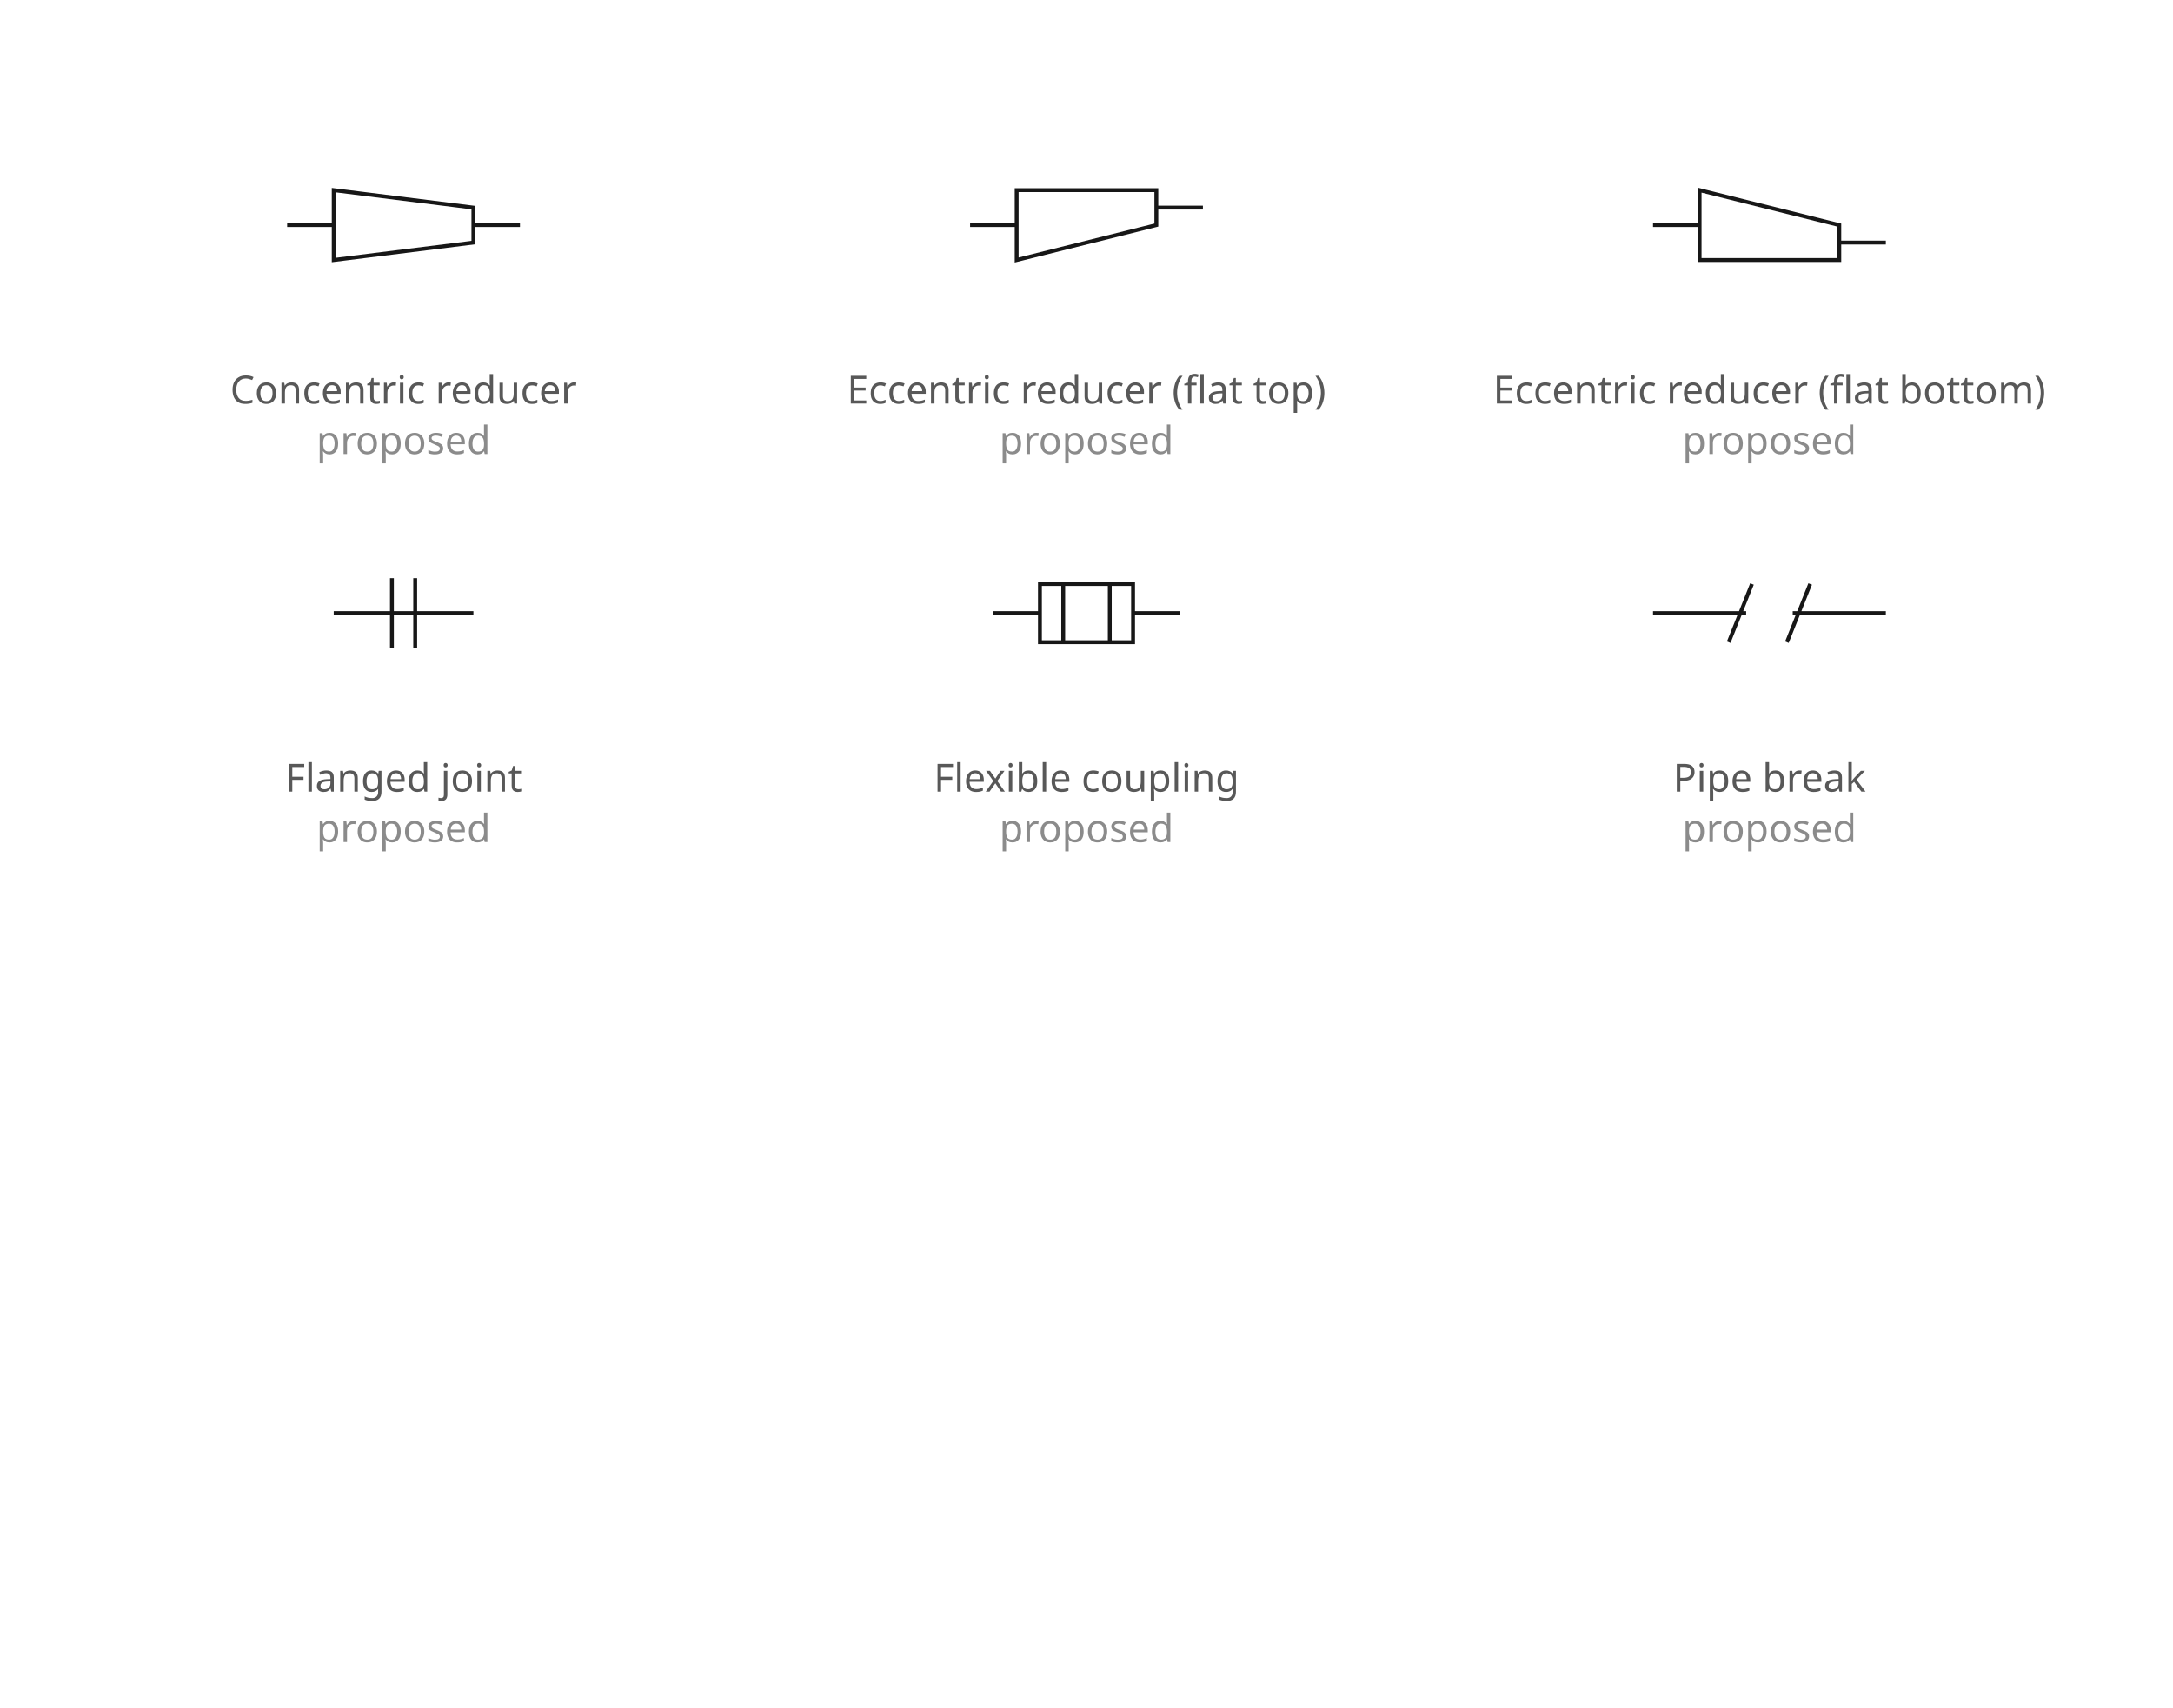
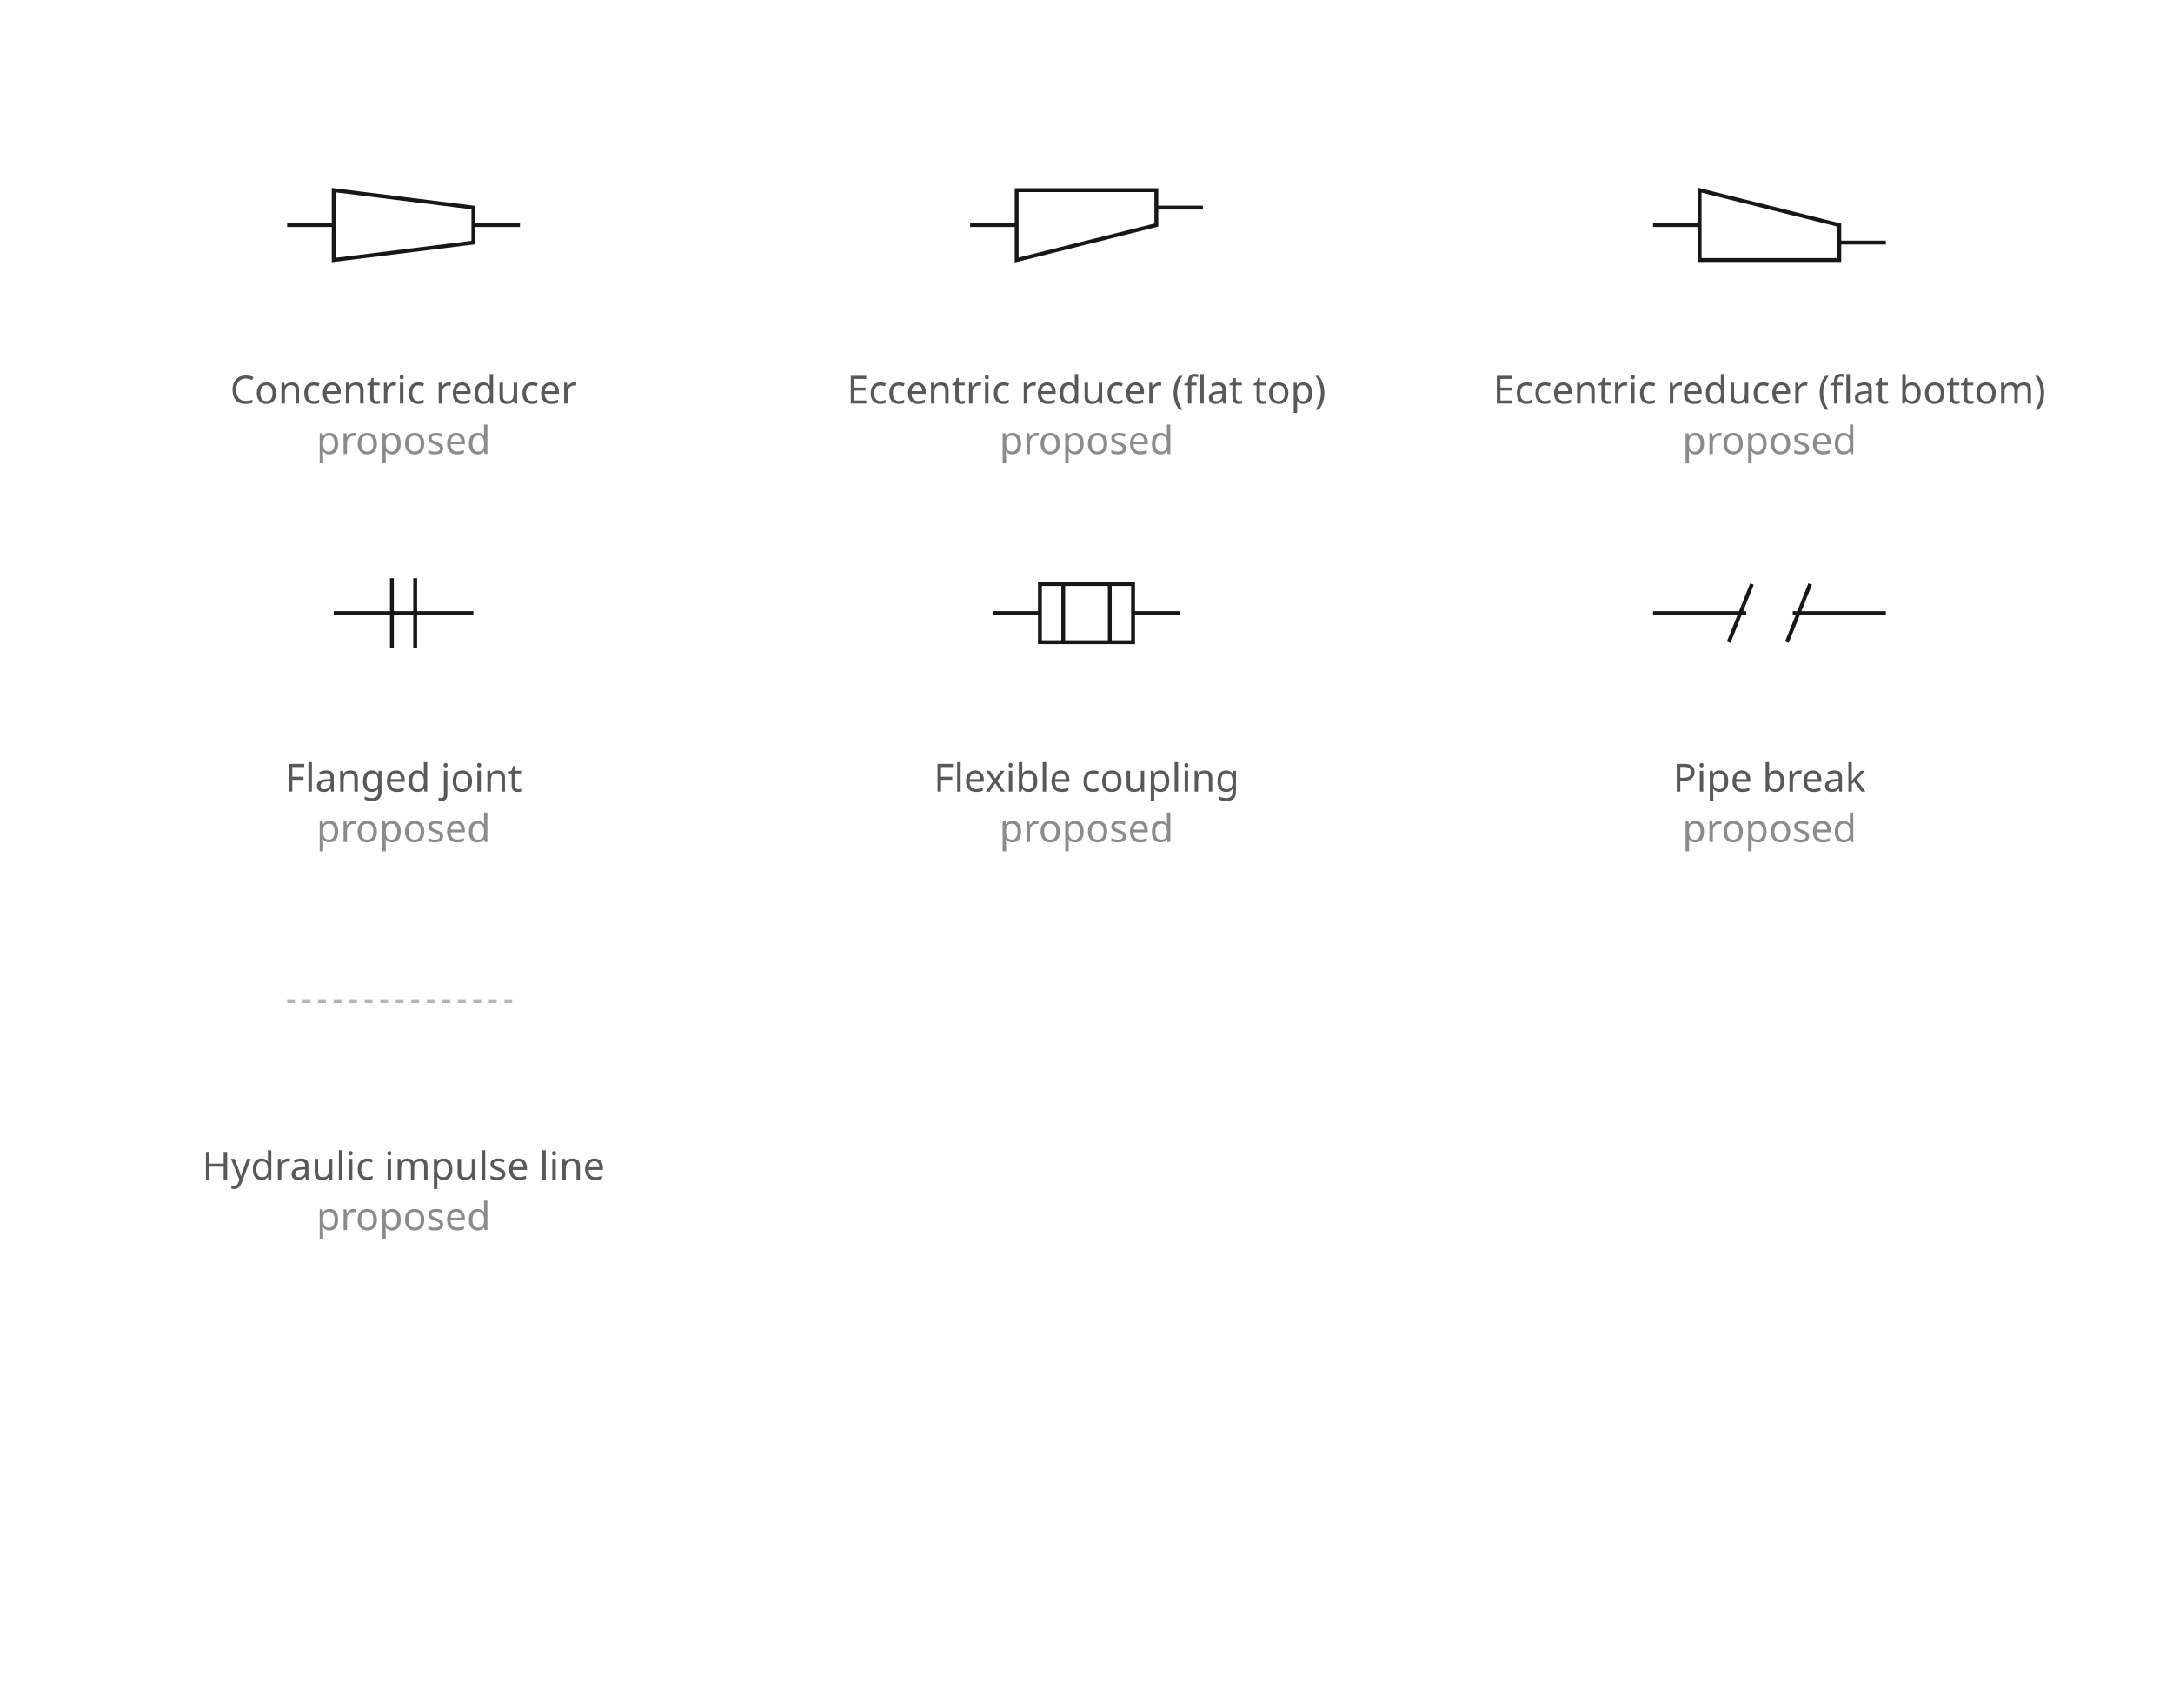
<svg xmlns="http://www.w3.org/2000/svg" data-plotter="" fill="none" stroke="currentColor" stroke-width="1" viewBox="0 0 560 440" width="560" height="440" role="img" aria-labelledby="legend-lines-2-title" aria-describedby="legend-lines-2-desc" style="font-family:Cal Sans, sans-serif;font-optical-sizing:auto;font-synthesis:none;font-variation-settings:'GEOM' 25;font-weight:400">
-   <style>svg[data-plotter]{color:var(--plotter-ink,#171717)}@media (prefers-color-scheme:dark){svg[data-plotter]:not([data-host-ink]){color:var(--plotter-ink,#ededed)}}svg[data-plotter] :is(path,circle,rect,line,polyline,polygon,ellipse){vector-effect:non-scaling-stroke}</style>
+   <style>svg[data-plotter]{color:#171717}@media (prefers-color-scheme:dark){svg[data-plotter]:not([data-host-ink]){color:#ededed}}svg[data-plotter] :is(path,circle,rect,line,polyline,polygon,ellipse){vector-effect:non-scaling-stroke}</style>
  <g data-plotter-role="primary" opacity="1" stroke-dasharray="none">
    <path d="M74 58 L86 58 M86 49 L122 53.5 L122 62.5 L86 67 Z M122 58 L134 58" />
    <path d="M250 58 L262 58 M262 49 L298 49 L298 58 L262 67 Z M298 53.5 L310 53.5" />
    <path d="M426 58 L438 58 M438 49 L474 58 L474 67 L438 67 Z M474 62.5 L486 62.5" />
    <path d="M86 158 L122 158 M101 149 L101 167 M107 149 L107 167" />
    <path d="M256 158 L268 158 M292 158 L304 158 M268 150.5 L292 150.5 L292 165.5 L268 165.5 Z M274 150.5 L274 165.5 M286 150.5 L286 165.5" />
    <path d="M426 158 L450 158 M462 158 L486 158 M445.5 165.5 L451.5 150.5 M460.5 165.5 L466.5 150.5" />
  </g>
+   <g data-plotter-role="secondary" opacity="0.32" stroke-dasharray="none">
+     <path d="M74 258 L134 258" stroke-dasharray="2 2" />
+   </g>
  <g fill="currentColor" stroke="none" font-size="10" opacity="0.72">
    <text x="104" y="104" text-anchor="middle">Concentric reducer</text>
    <text x="280" y="104" text-anchor="middle">Eccentric reducer (flat top)</text>
    <text x="456" y="104" text-anchor="middle">Eccentric reducer (flat bottom)</text>
    <text x="104" y="204" text-anchor="middle">Flanged joint</text>
    <text x="280" y="204" text-anchor="middle">Flexible coupling</text>
    <text x="456" y="204" text-anchor="middle">Pipe break</text>
+     <text x="104" y="304" text-anchor="middle">Hydraulic impulse line</text>
  </g>
  <g fill="currentColor" stroke="none" font-size="10" opacity="0.5">
    <text x="104" y="117" text-anchor="middle">proposed</text>
    <text x="280" y="117" text-anchor="middle">proposed</text>
    <text x="456" y="117" text-anchor="middle">proposed</text>
    <text x="104" y="217" text-anchor="middle">proposed</text>
    <text x="280" y="217" text-anchor="middle">proposed</text>
    <text x="456" y="217" text-anchor="middle">proposed</text>
+     <text x="104" y="317" text-anchor="middle">proposed</text>
  </g>
</svg>
